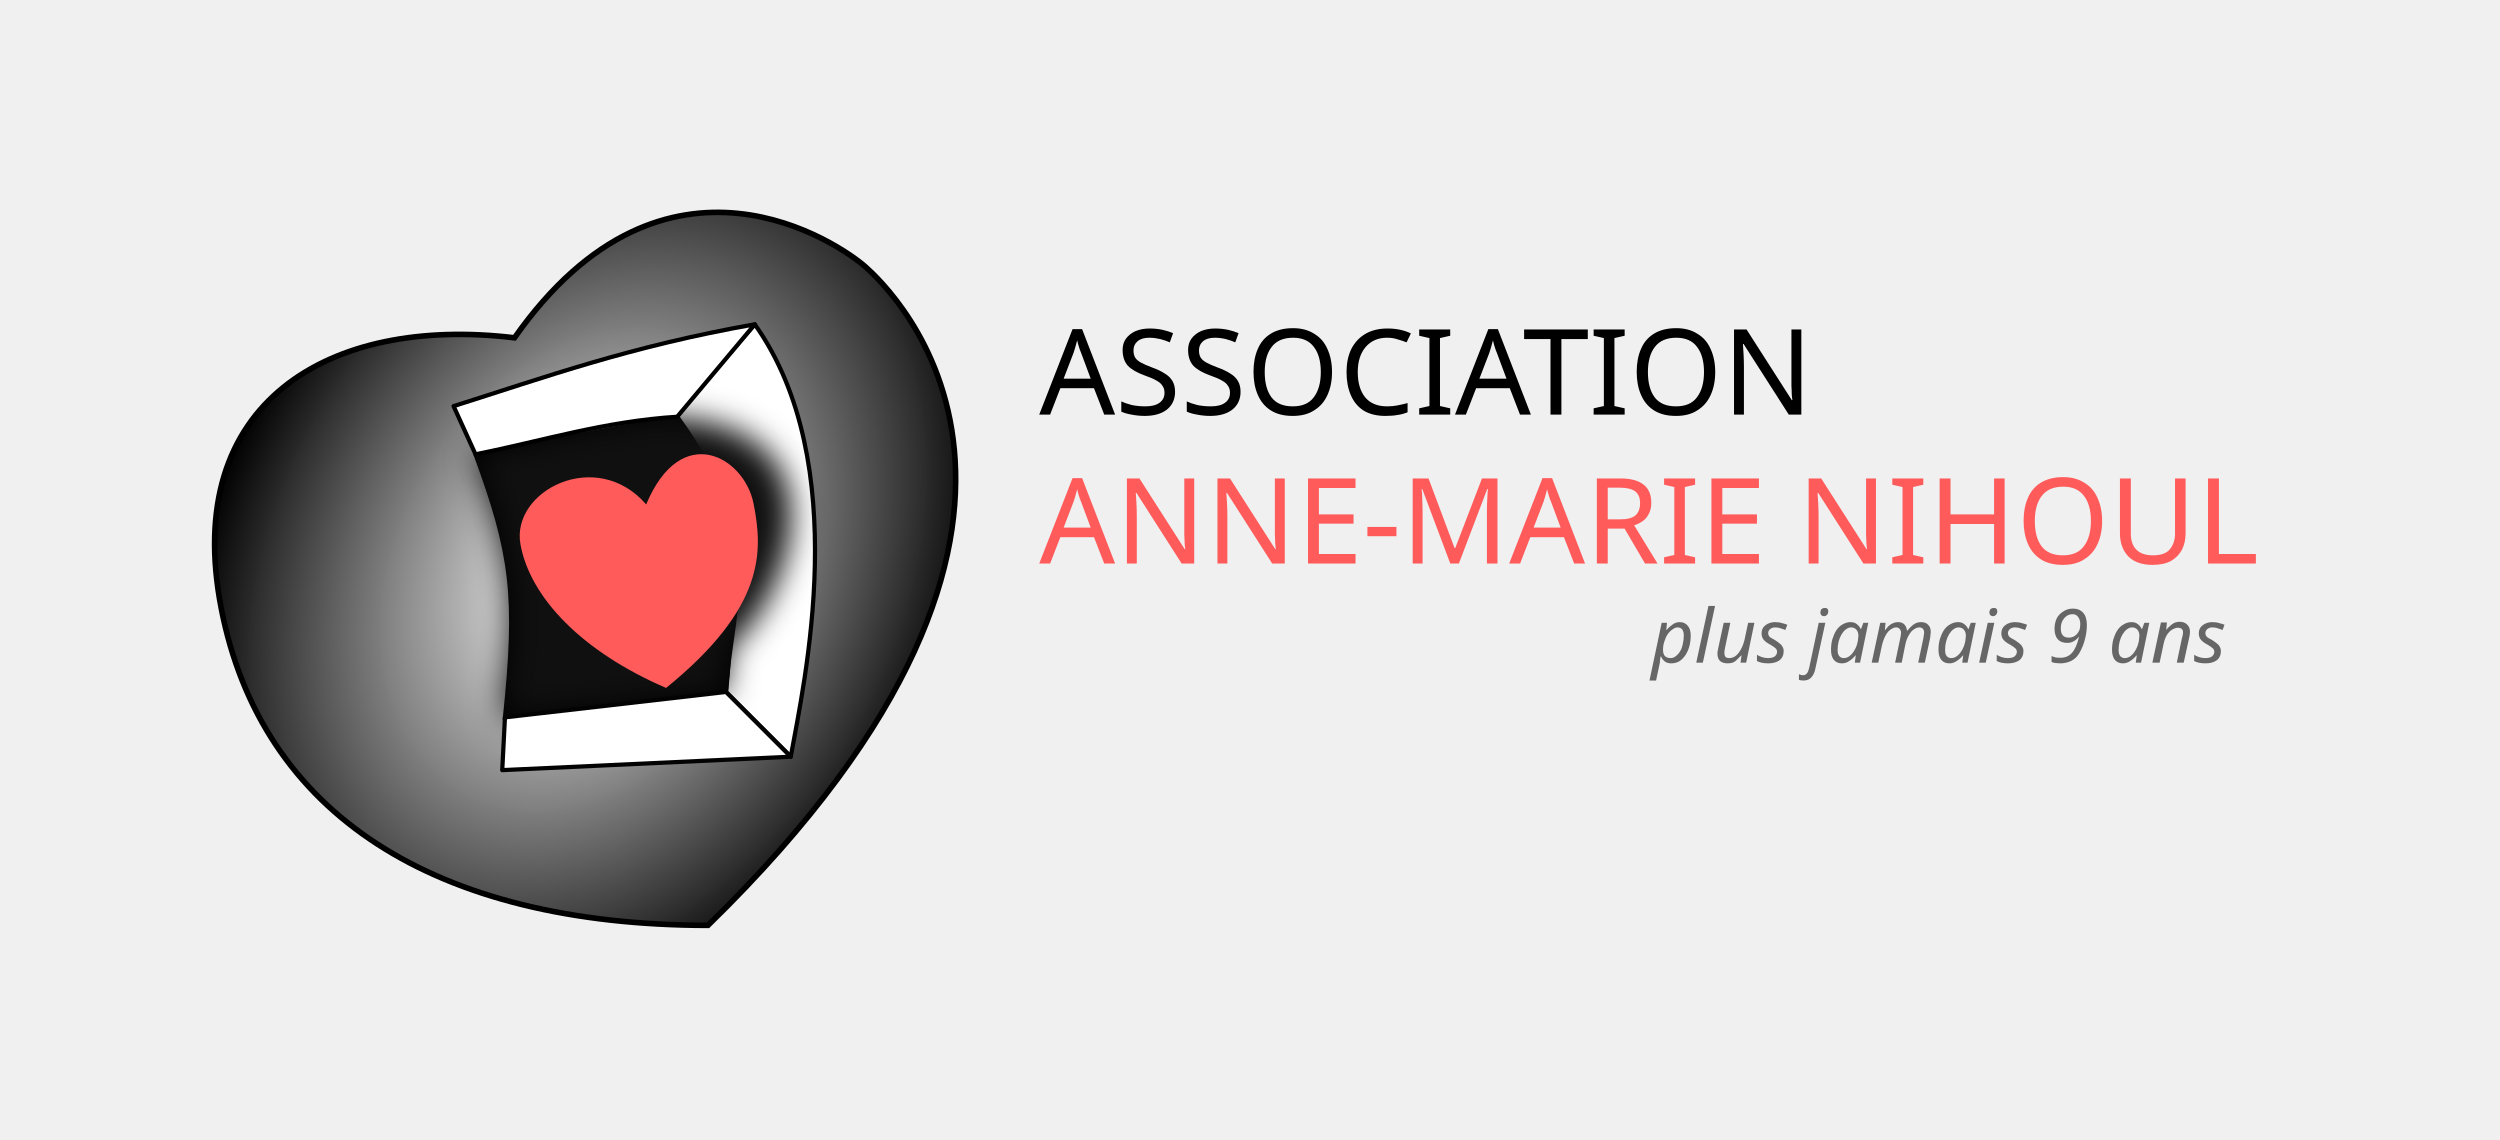
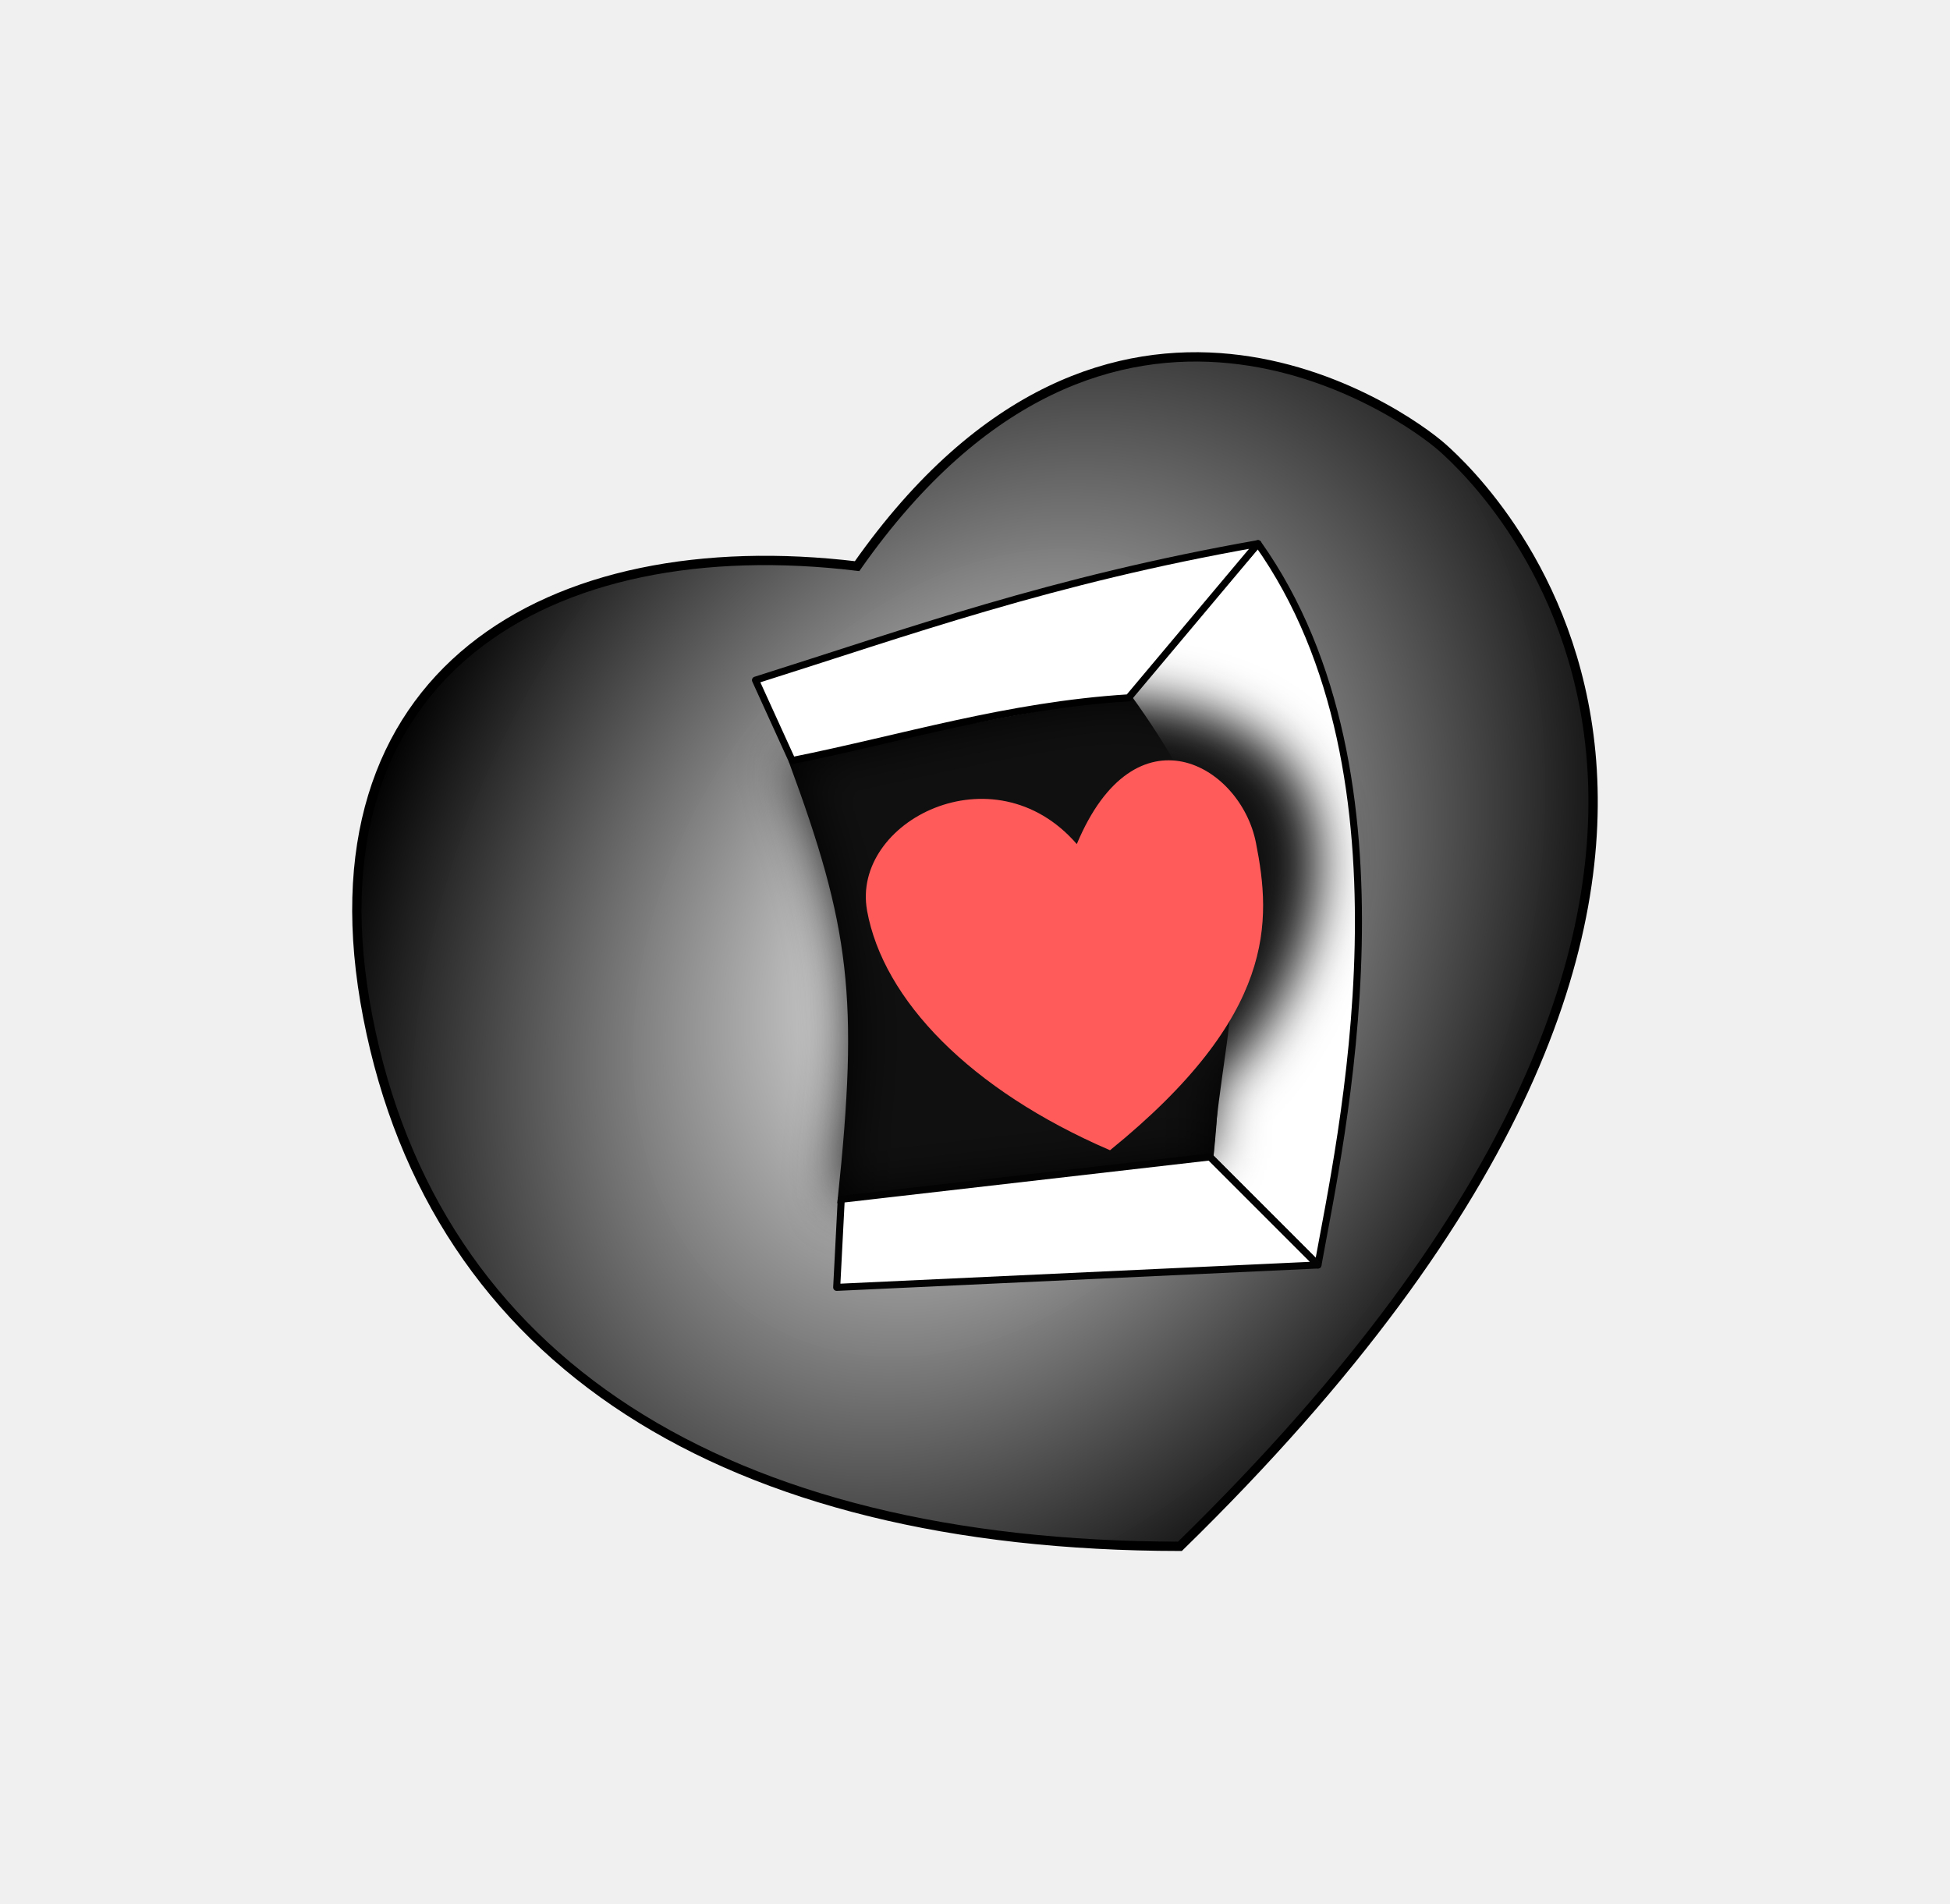
- <svg xmlns="http://www.w3.org/2000/svg" xmlns:xlink="http://www.w3.org/1999/xlink" width="118.402mm" height="53.959mm" viewBox="0 0 118.402 53.959" version="1.1" id="svg8">
+ <svg xmlns="http://www.w3.org/2000/svg" xmlns:xlink="http://www.w3.org/1999/xlink" width="55.362mm" height="54.034mm" viewBox="0 0 55.362 54.034" version="1.1" id="svg8">
  <defs id="defs2">
    <linearGradient id="linearGradient908-3">
      <stop id="stop906" offset="0" style="stop-color:#ffffff;stop-opacity:0.988" />
      <stop id="stop904" offset="1" style="stop-color:#000000;stop-opacity:1" />
    </linearGradient>
    <radialGradient xlink:href="#linearGradient908-3" id="radialGradient912" cx="38.496" cy="44.39" fx="38.496" fy="44.39" r="17.805" gradientTransform="matrix(0.6411237,-1.172657,0.8699645,0.4756333,-24.80264,68.41965)" gradientUnits="userSpaceOnUse" />
    <filter style="color-interpolation-filters:sRGB" id="filter1836" x="-0.117" width="1.234" y="-0.123" height="1.246">
      <feGaussianBlur stdDeviation="0.73" id="feGaussianBlur1838" />
    </filter>
  </defs>
-   <g id="layer1" transform="translate(-10.69164,-17.41094)">
+   <g id="layer1" transform="translate(-10.72375,-17.33611)">
    <path style="fill:url(#radialGradient912);fill-opacity:1;stroke:#000000;stroke-width:0.265px;stroke-linecap:butt;stroke-linejoin:miter;stroke-opacity:1" d="M 21.167,46.213 C 19.268,36.439 26.304,32.356 35.057,33.409 42.238,23.187 50.551,29.037 51.688,30.054 52.826,31.071 64.238,41.701 44.223,61.237 31.293,61.221 23.065,55.987 21.167,46.213 Z" id="path832" />
    <path style="fill:#ffffff;fill-opacity:1;stroke:#000000;stroke-width:0.2;stroke-linecap:butt;stroke-linejoin:round;stroke-miterlimit:4;stroke-dasharray:none;stroke-opacity:1" d="m 42.763,37.147 c 0.2,-0.367 3.675,-4.377 3.675,-4.377 4.69,6.608 2.331,16.993 1.704,20.48 l -3.068,-3.069 c 0.524,-4.791 -0.251,-9.134 -2.311,-13.034 z" id="path866" />
    <path style="fill:#000000;fill-opacity:1;stroke:#000000;stroke-width:0.2;stroke-linecap:butt;stroke-linejoin:miter;stroke-miterlimit:4;stroke-dasharray:none;stroke-opacity:1" d="m 33.212,38.928 9.551,-1.781 c 4.298,5.959 2.572,8.673 2.311,13.034 l -10.467,1.203 c 0.605,-5.73 0.347,-7.752 -1.395,-12.457" id="path1118" />
    <path style="fill:#101010;fill-opacity:1;stroke:none;stroke-width:0.2;stroke-linecap:butt;stroke-linejoin:round;stroke-miterlimit:4;stroke-dasharray:none;stroke-opacity:1;filter:url(#filter1836)" d="m 33.212,38.928 c 0,0 8.041,-1.91 9.452,-1.763 8.912,0.736 4.908,9.3 2.455,10.947 l -0.046,2.07 -10.467,1.203 c 0.033,-3.247 1.279,-5.208 -1.395,-12.457 z" id="path840" />
    <path style="fill:#ff5b5b;fill-opacity:1;stroke:none;stroke-width:0.265px;stroke-linecap:butt;stroke-linejoin:miter;stroke-opacity:1" d="m 35.341,43.189 c -0.459,-2.532 3.593,-4.613 5.954,-1.889 1.658,-3.963 4.648,-2.258 5.086,-0.037 0.438,2.221 0.595,4.888 -4.143,8.729 -3.976,-1.713 -6.439,-4.272 -6.898,-6.804 z" id="path834" />
    <path style="fill:#ffffff;fill-opacity:1;stroke:#000000;stroke-width:0.2;stroke-linecap:butt;stroke-linejoin:round;stroke-miterlimit:4;stroke-dasharray:none;stroke-opacity:1" d="m 32.173,36.646 c 4.366,-1.378 8.377,-2.836 14.266,-3.875 l -3.675,4.377 c -3.452,0.217 -6.396,1.147 -9.551,1.781 z" id="path868" />
    <path style="fill:#ffffff;fill-opacity:1;stroke:#030303;stroke-width:0.2;stroke-linecap:butt;stroke-linejoin:round;stroke-miterlimit:4;stroke-dasharray:none;stroke-opacity:1" d="m 48.142,53.25 -13.664,0.635 0.129,-2.5 10.467,-1.203 z" id="path874" />
-     <text xml:space="preserve" style="font-style:normal;font-weight:normal;font-size:5.644px;line-height:1.25;font-family:sans-serif;letter-spacing:0px;word-spacing:0px;fill:#ff5b5b;fill-opacity:1;stroke:none;stroke-width:0.265" x="59.909" y="37.047" id="text1861">
-       <tspan id="tspan1859" x="59.909" y="37.047" style="font-size:5.644px;fill:#000000;fill-opacity:1;stroke-width:0.265">ASSOCIATION</tspan>
-       <tspan x="59.909" y="44.102" style="font-size:5.644px;fill:#ff5b5b;fill-opacity:1;stroke-width:0.265" id="tspan1871">ANNE-MARIE NIHOUL</tspan>
-       <tspan x="59.909" y="51.158" style="font-size:5.644px;fill:#ff5b5b;fill-opacity:1;stroke-width:0.265" id="tspan1865" />
-     </text>
-     <text xml:space="preserve" style="font-style:normal;font-weight:normal;font-size:4.233px;line-height:1.25;font-family:sans-serif;letter-spacing:0px;word-spacing:0px;fill:#666666;fill-opacity:1;stroke:none;stroke-width:0.265" x="88.89" y="48.794" id="text1869">
-       <tspan id="tspan1867" x="88.89" y="48.794" style="font-style:italic;font-variant:normal;font-weight:normal;font-stretch:normal;font-size:3.528px;font-family:sans-serif;-inkscape-font-specification:'sans-serif Italic';fill:#666666;stroke-width:0.265">plus jamais 9 ans</tspan>
-     </text>
  </g>
</svg>
